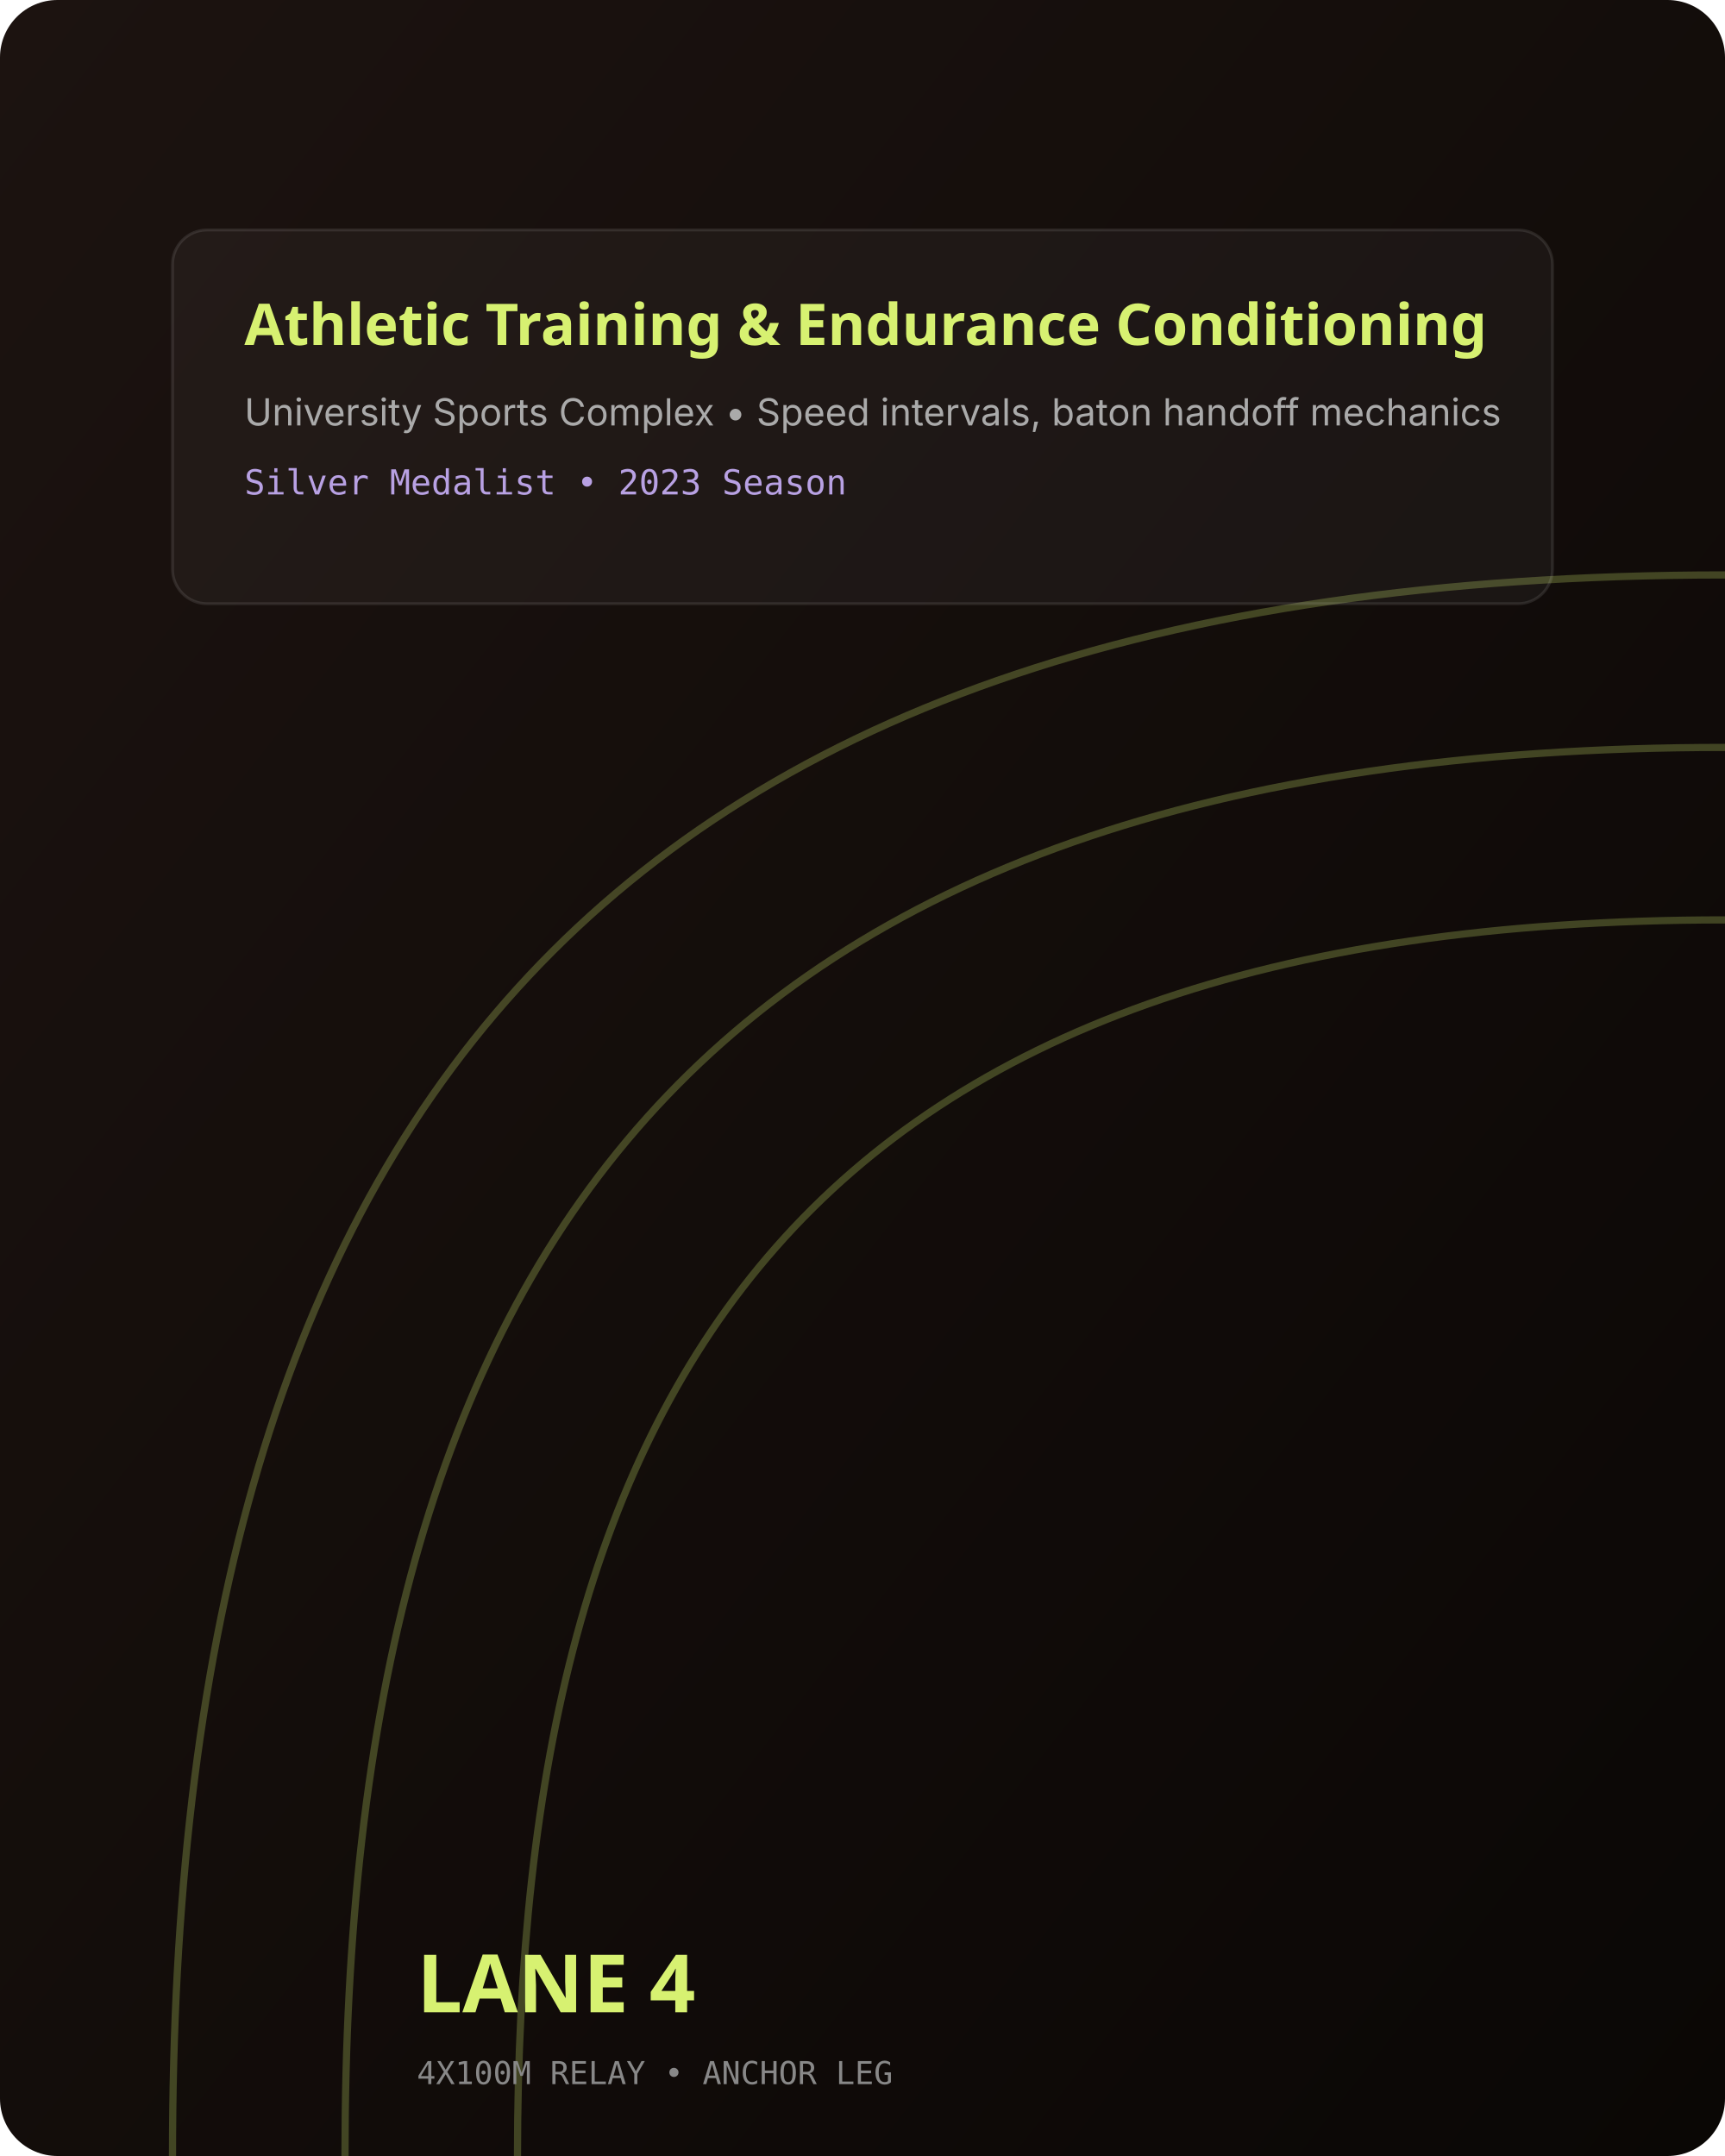
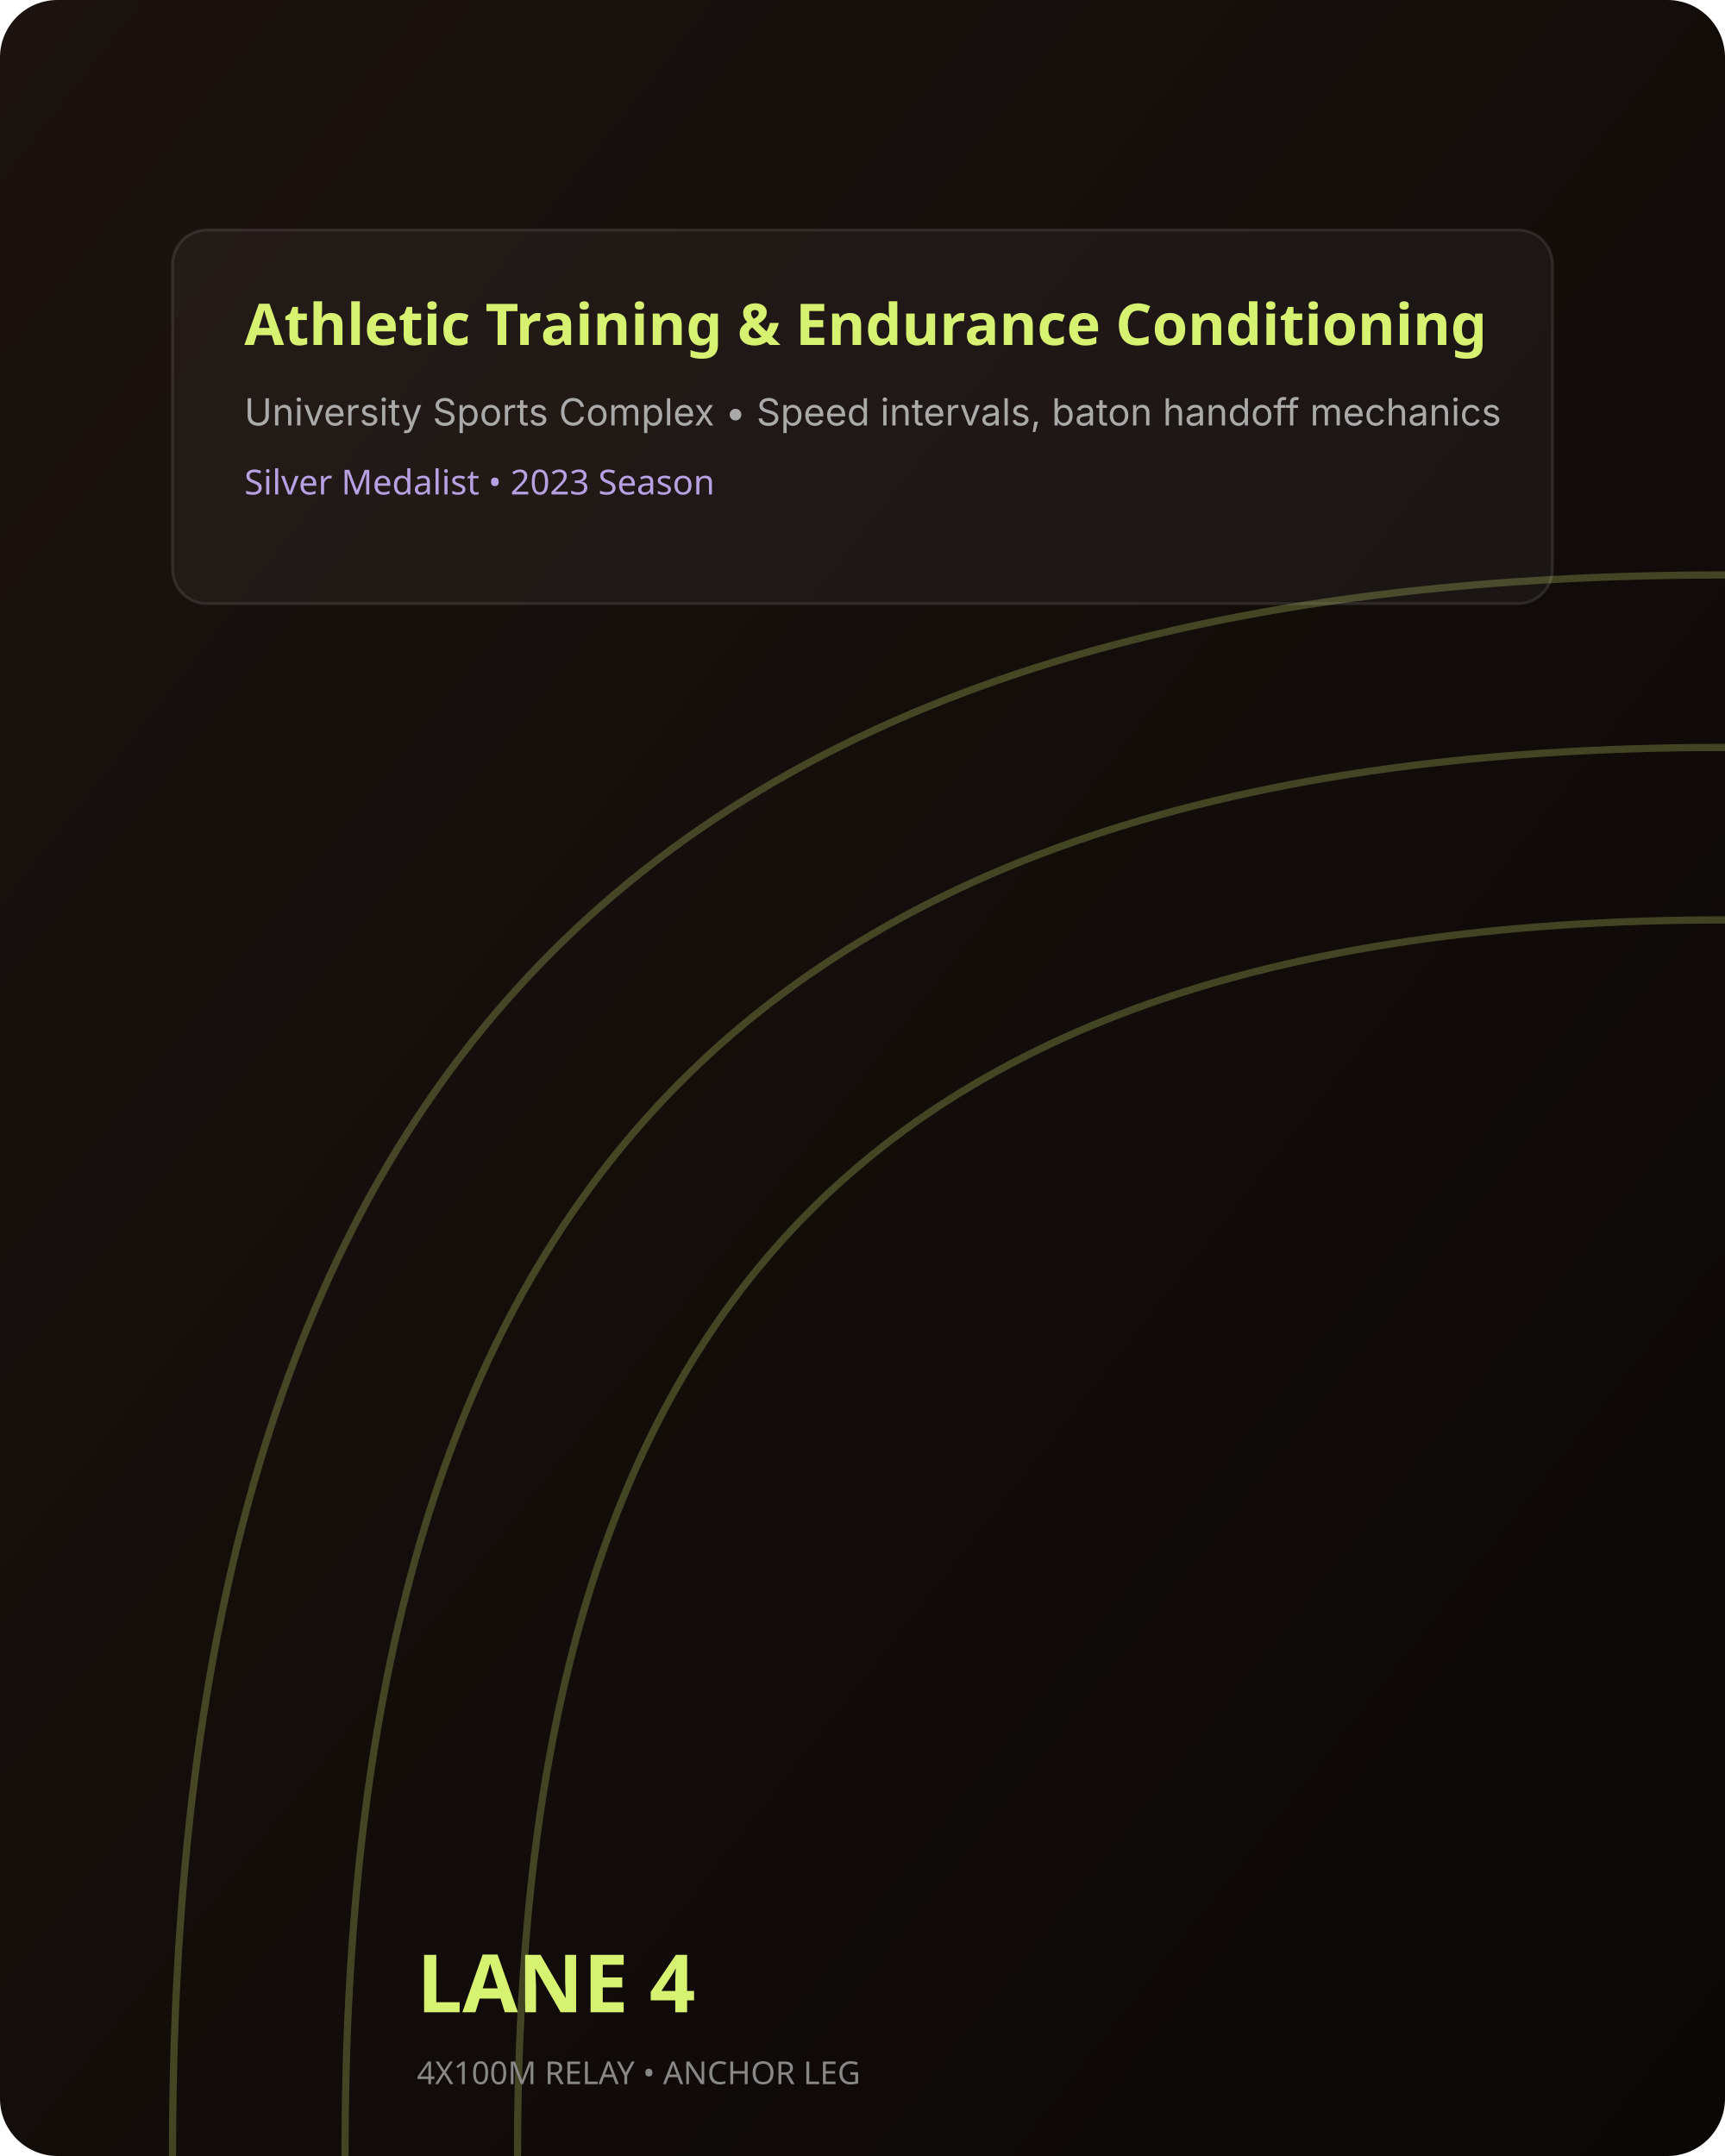
<svg xmlns="http://www.w3.org/2000/svg" viewBox="0 0 600 750" width="100%" height="100%">
  <defs>
    <linearGradient id="trackGrad" x1="0%" y1="0%" x2="100%" y2="100%">
      <stop offset="0%" stop-color="#1c1310" />
      <stop offset="100%" stop-color="#0a0705" />
    </linearGradient>
  </defs>
  <rect width="600" height="750" rx="20" fill="url(#trackGrad)" />
  <g stroke="rgba(215, 241, 113, 0.25)" stroke-width="2.5" fill="none">
    <path d="M 60 750 C 60 400, 200 200, 600 200" />
    <path d="M 120 750 C 120 440, 240 260, 600 260" />
    <path d="M 180 750 C 180 480, 280 320, 600 320" />
  </g>
  <text x="145" y="700" fill="#D7F171" font-family="'Space Grotesk', sans-serif" font-size="28" font-weight="700">LANE 4</text>
-   <text x="145" y="725" fill="#888888" font-family="'JetBrains Mono', monospace" font-size="11">4X100M RELAY • ANCHOR LEG</text>
+   <text x="145" y="725" fill="#888888" font-family="DM Sans, sans-serif" font-size="11">4X100M RELAY • ANCHOR LEG</text>
  <rect x="60" y="80" width="480" height="130" rx="12" fill="rgba(255, 255, 255, 0.04)" stroke="rgba(255, 255, 255, 0.1)" />
  <text x="85" y="120" fill="#D7F171" font-family="'Space Grotesk', sans-serif" font-size="20" font-weight="700">Athletic Training &amp; Endurance Conditioning</text>
  <text x="85" y="148" fill="#AAAAAA" font-family="'Inter', sans-serif" font-size="13">University Sports Complex • Speed intervals, baton handoff mechanics</text>
-   <text x="85" y="172" fill="#B8A1E3" font-family="'JetBrains Mono', monospace" font-size="12">Silver Medalist • 2023 Season</text>
+   <text x="85" y="172" fill="#B8A1E3" font-family="DM Sans, sans-serif" font-size="12">Silver Medalist • 2023 Season</text>
</svg>
